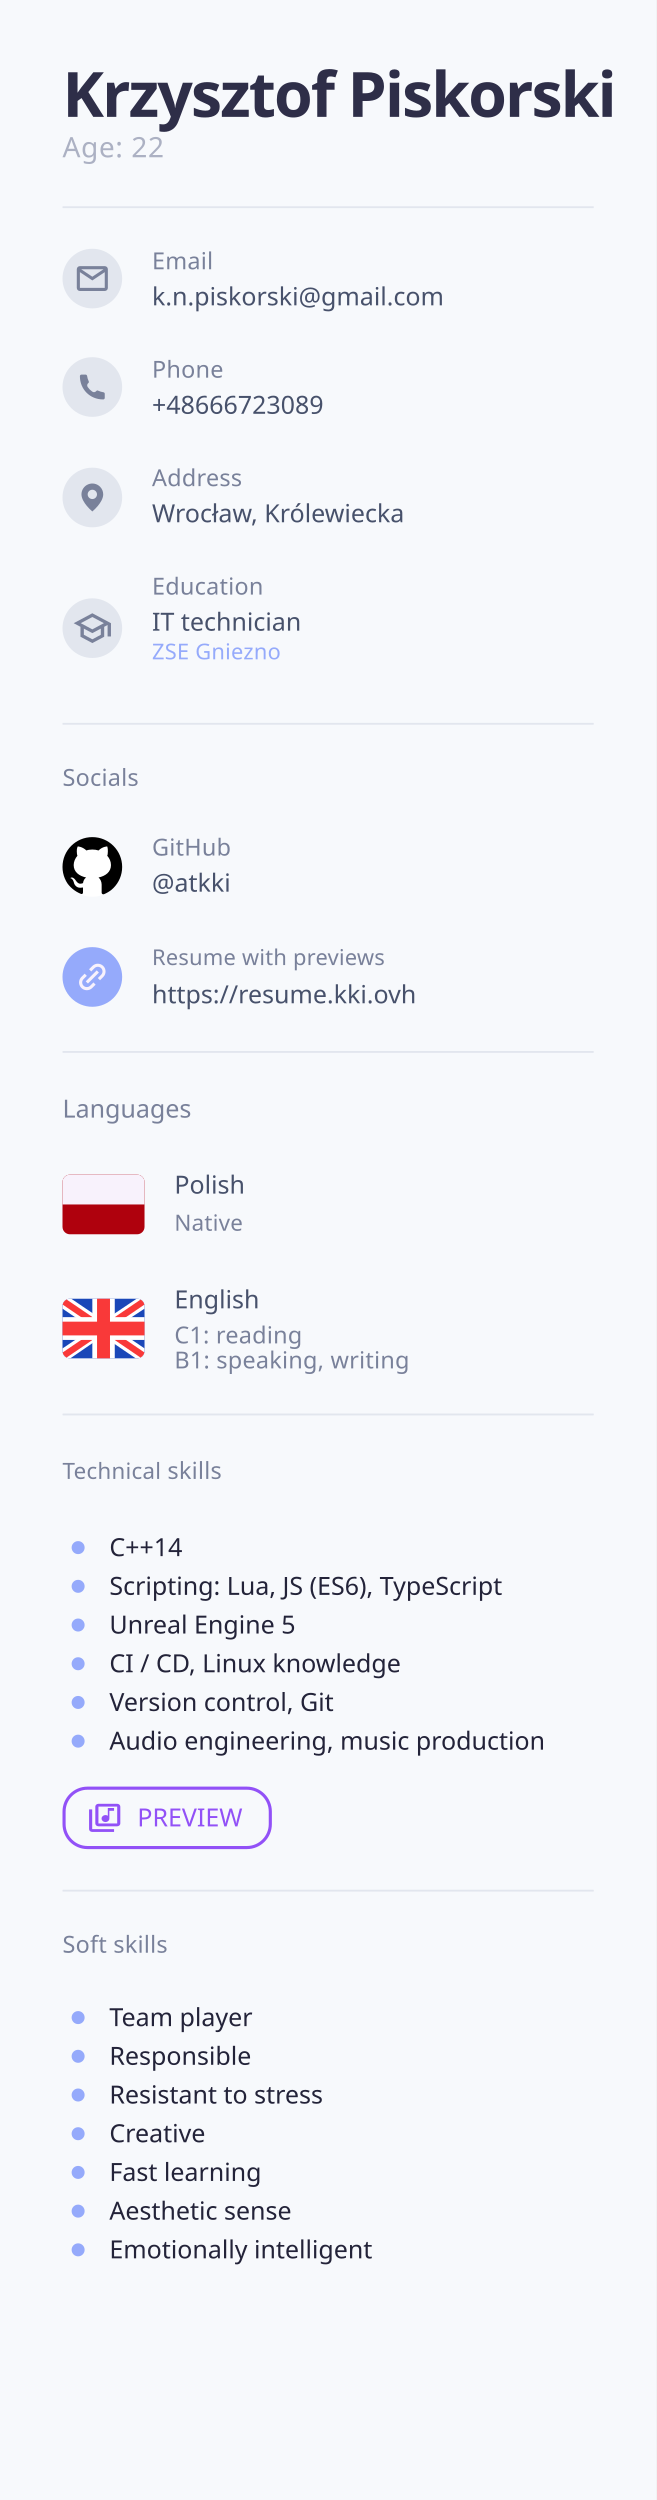
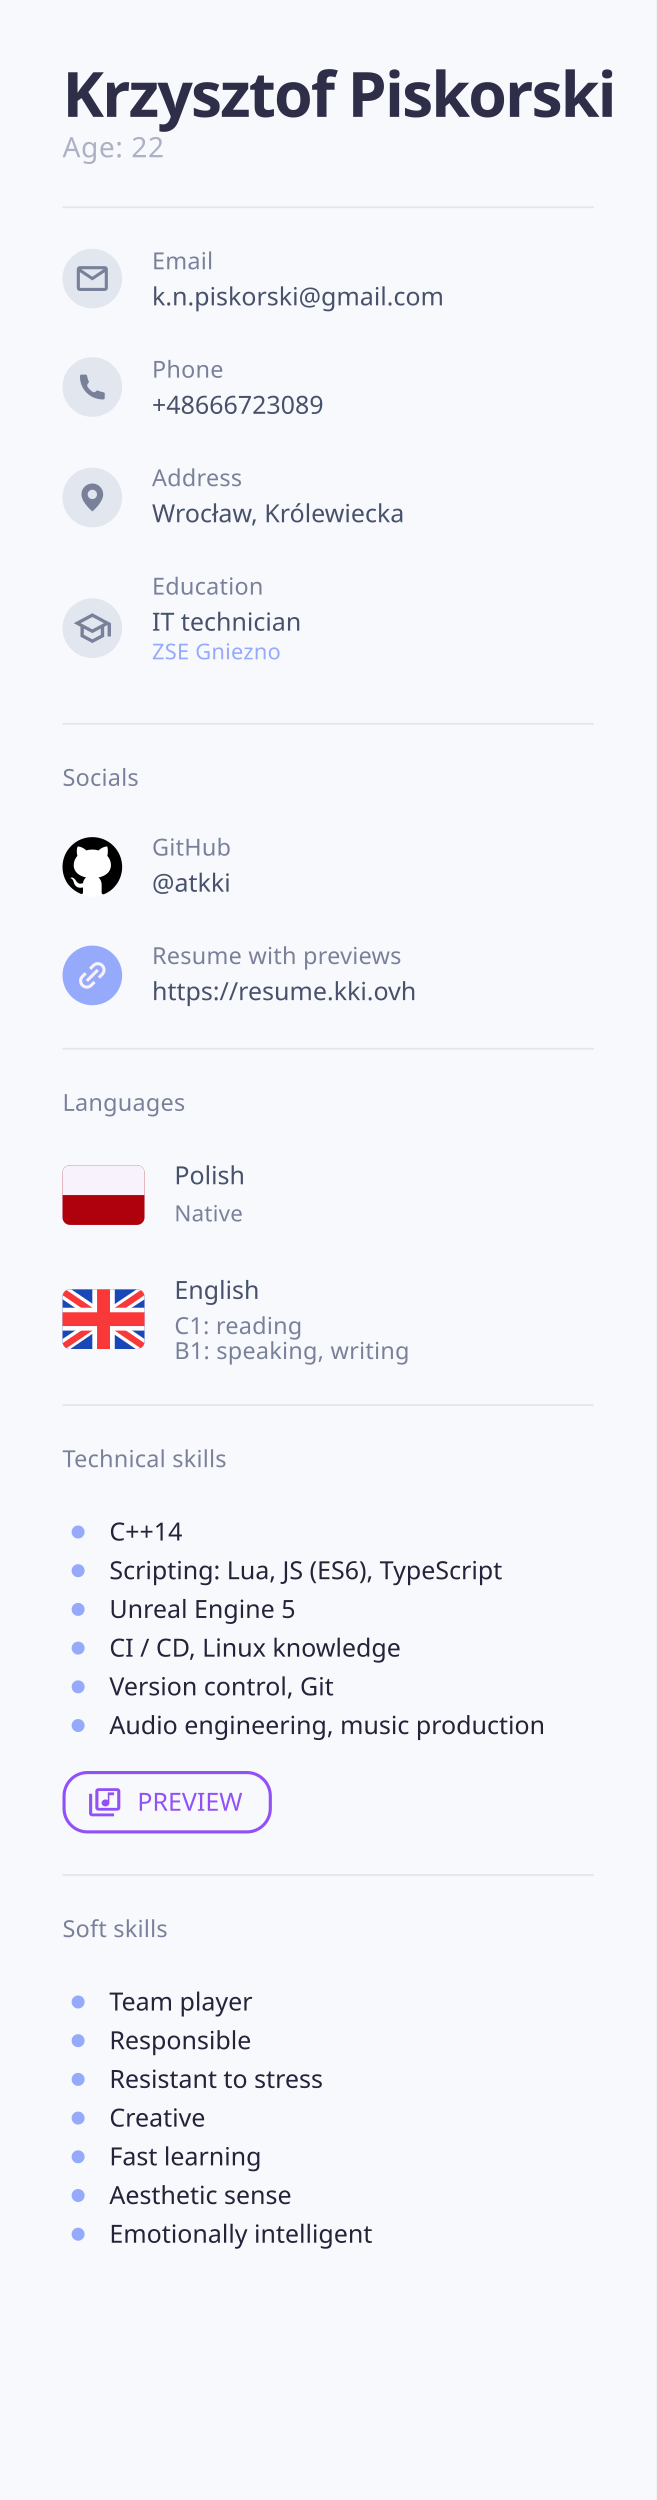
<svg xmlns="http://www.w3.org/2000/svg" width="210" height="800" viewBox="0 0 210 800" fill="none">
  <g id="Aside">
    <rect width="210" height="800" fill="#F7F9FC" />
    <g id="Main">
      <g id="Container">
        <g id="Header">
          <g id="Header_2">
            <g id="Text">
              <text id="Name" fill="#2E2E48" xml:space="preserve" style="white-space: pre" font-family="Outfit" font-size="20" font-weight="bold" letter-spacing="-0.03em">
                <tspan x="20" y="37.4">Krzysztof Piskorski</tspan>
              </text>
              <text id="Age: 22" fill="#ACB1C3" xml:space="preserve" style="white-space: pre" font-family="Outfit" font-size="9" letter-spacing="0.02em">
                <tspan x="20" y="50.33">Age: 22</tspan>
              </text>
            </g>
          </g>
        </g>
        <g id="Divider" clip-path="url(#clip0_378_11987)">
          <rect id="divider" x="20.149" y="66.149" width="169.702" height="0.298" stroke="#E2E6EE" stroke-width="0.298" stroke-linejoin="round" />
        </g>
        <g id="Infos">
          <g id="EmailRow">
            <g id="Featured icon">
              <g clip-path="url(#clip1_378_11987)">
                <rect id="Rectangle" x="20" y="79.597" width="19.091" height="19.091" rx="9.545" fill="#E2E6EE" />
                <g id="basic/mail">
                  <path id="Icon" d="M33.523 93.119H25.568C25.019 93.119 24.574 92.674 24.574 92.125V86.116C24.597 85.584 25.035 85.164 25.568 85.165H33.523C34.072 85.165 34.517 85.61 34.517 86.159V92.125C34.517 92.674 34.072 93.119 33.523 93.119ZM25.568 87.088V92.125H33.523V87.088L29.545 89.739L25.568 87.088ZM25.966 86.159L29.545 88.545L33.125 86.159H25.966Z" fill="#79819A" />
                </g>
              </g>
            </g>
            <g id="Text_2">
              <text id="Subtitle" fill="#79819A" xml:space="preserve" style="white-space: pre" font-family="DM Sans" font-size="7.5" letter-spacing="0.01em">
                <tspan x="48.636" y="86.154">Email</tspan>
              </text>
              <text id="Subtitle_2" fill="#47516B" xml:space="preserve" style="white-space: pre" font-family="DM Sans" font-size="8" font-weight="500" letter-spacing="0em">
                <tspan x="48.636" y="97.711">k.n.piskorski@gmail.com</tspan>
              </text>
            </g>
          </g>
          <g id="PhoneRow">
            <g id="Featured icon_2">
              <g clip-path="url(#clip2_378_11987)">
                <rect id="Rectangle_2" x="20" y="114.301" width="19.091" height="19.091" rx="9.545" fill="#E2E6EE" />
                <g id="basic/phone">
                  <path id="Icon_2" d="M33.024 127.824C28.783 127.83 25.564 124.572 25.568 120.368C25.568 120.093 25.791 119.869 26.065 119.869H27.378C27.624 119.869 27.833 120.05 27.869 120.294C27.956 120.878 28.126 121.447 28.374 121.983L28.425 122.093C28.497 122.246 28.448 122.428 28.311 122.527C27.904 122.817 27.749 123.401 28.066 123.857C28.463 124.429 28.964 124.929 29.536 125.326C29.991 125.643 30.575 125.488 30.866 125.081C30.964 124.944 31.146 124.896 31.3 124.967L31.409 125.017C31.945 125.266 32.514 125.436 33.098 125.522C33.342 125.559 33.523 125.768 33.523 126.014V127.327C33.523 127.601 33.3 127.824 33.025 127.824L33.024 127.824Z" fill="#79819A" />
                </g>
              </g>
            </g>
            <g id="Text_3">
              <text id="Subtitle_3" fill="#79819A" xml:space="preserve" style="white-space: pre" font-family="DM Sans" font-size="7.5" letter-spacing="0.01em">
                <tspan x="48.636" y="120.859">Phone</tspan>
              </text>
              <text id="Subtitle_4" fill="#47516B" xml:space="preserve" style="white-space: pre" font-family="DM Sans" font-size="8" font-weight="500" letter-spacing="0em">
                <tspan x="48.636" y="132.415">+48666723089</tspan>
              </text>
            </g>
          </g>
          <g id="Row">
            <g id="Featured icon_3">
              <g clip-path="url(#clip3_378_11987)">
                <rect id="Rectangle_3" x="20" y="149.653" width="19.091" height="19.091" rx="9.545" fill="#E2E6EE" />
                <g id="basic/location">
                  <path id="Icon_3" d="M29.546 163.673C28.918 163.138 28.335 162.55 27.805 161.918C27.01 160.968 26.065 159.553 26.065 158.204C26.065 156.796 26.913 155.526 28.214 154.988C29.515 154.449 31.012 154.747 32.007 155.743C32.662 156.395 33.029 157.281 33.026 158.204C33.026 159.553 32.081 160.968 31.285 161.918C30.755 162.55 30.173 163.138 29.546 163.673ZM29.546 156.713C29.013 156.713 28.52 156.997 28.254 157.459C27.987 157.92 27.987 158.489 28.254 158.95C28.52 159.412 29.013 159.696 29.546 159.696C30.369 159.696 31.037 159.028 31.037 158.204C31.037 157.381 30.369 156.713 29.546 156.713Z" fill="#79819A" />
                </g>
              </g>
            </g>
            <g id="Text_4">
              <text id="Subtitle_5" fill="#79819A" xml:space="preserve" style="white-space: pre" font-family="DM Sans" font-size="7.5" letter-spacing="0.01em">
                <tspan x="48.636" y="155.563">Address</tspan>
              </text>
              <text id="Subtitle_6" fill="#47516B" xml:space="preserve" style="white-space: pre" font-family="DM Sans" font-size="8" font-weight="500" letter-spacing="0em">
                <tspan x="48.636" y="167.12">Wrocław, Królewiecka</tspan>
              </text>
            </g>
          </g>
          <g id="Row_2">
            <g id="Featured icon_4">
              <g clip-path="url(#clip4_378_11987)">
                <rect id="Rectangle_4" x="20" y="191.466" width="19.091" height="19.091" rx="9.545" fill="#E2E6EE" />
                <g id="basic/location_2" clip-path="url(#clip5_378_11987)">
                  <path id="Vector" d="M29.545 196.239L23.579 199.42L25.749 200.576V203.758L29.545 205.784L33.342 203.758V200.576L34.427 199.998V203.663H35.511V199.42L29.545 196.239ZM33.244 199.42L29.545 201.393L25.847 199.42L29.545 197.448L33.244 199.42ZM32.257 203.127L29.545 204.575L26.834 203.127V201.155L29.545 202.602L32.257 201.155V203.127Z" fill="#79819A" />
                </g>
              </g>
            </g>
            <g id="Text_5">
              <text id="Subtitle_7" fill="#79819A" xml:space="preserve" style="white-space: pre" font-family="DM Sans" font-size="7.5" letter-spacing="0.01em">
                <tspan x="48.636" y="190.268">Education</tspan>
              </text>
              <g id="Frame 1">
                <text id="Subtitle_8" fill="#47516B" xml:space="preserve" style="white-space: pre" font-family="DM Sans" font-size="8" font-weight="500" letter-spacing="0em">
                  <tspan x="48.636" y="201.825">IT technician</tspan>
                </text>
                <text id="Subtitle_9" fill="#95AAFB" xml:space="preserve" style="white-space: pre" font-family="DM Sans" font-size="7" letter-spacing="0.01em">
                  <tspan x="48.636" y="210.984">ZSE Gniezno</tspan>
                </text>
              </g>
            </g>
          </g>
        </g>
        <g id="Divider_2" clip-path="url(#clip6_378_11987)">
          <rect id="divider_2" x="20.149" y="231.462" width="169.702" height="0.298" stroke="#E2E6EE" stroke-width="0.298" stroke-linejoin="round" />
        </g>
        <g id="Socials">
          <text id="Subtitle_10" fill="#79819A" xml:space="preserve" style="white-space: pre" font-family="DM Sans" font-size="7.5" letter-spacing="0.01em">
            <tspan x="20" y="251.467">Socials</tspan>
          </text>
          <g id="GithubRow">
            <g id="Social icon">
              <g clip-path="url(#clip7_378_11987)">
                <rect x="20" y="267.875" width="19.091" height="19.091" rx="9.545" fill="white" />
                <g id="GitHub">
                  <path id="Vector_2" d="M28.452 266.98C23.878 267.477 20.199 271.156 19.702 275.631C19.204 280.304 21.889 284.48 25.966 286.071C26.264 286.17 26.562 285.972 26.562 285.574V283.983C26.562 283.983 26.165 284.082 25.668 284.082C24.276 284.082 23.679 282.889 23.579 282.193C23.48 281.795 23.281 281.497 22.983 281.199C22.685 281.099 22.585 281.099 22.585 281C22.585 280.801 22.884 280.801 22.983 280.801C23.579 280.801 24.077 281.497 24.276 281.795C24.773 282.591 25.369 282.79 25.668 282.79C26.065 282.79 26.364 282.69 26.562 282.591C26.662 281.895 26.96 281.199 27.557 280.801C25.27 280.304 23.579 279.011 23.579 276.824C23.579 275.73 24.077 274.636 24.773 273.841C24.673 273.642 24.574 273.145 24.574 272.449C24.574 272.051 24.574 271.455 24.872 270.858C24.872 270.858 26.264 270.858 27.656 272.151C28.153 271.952 28.849 271.852 29.545 271.852C30.241 271.852 30.938 271.952 31.534 272.151C32.827 270.858 34.318 270.858 34.318 270.858C34.517 271.455 34.517 272.051 34.517 272.449C34.517 273.244 34.418 273.642 34.318 273.841C35.014 274.636 35.511 275.631 35.511 276.824C35.511 279.011 33.821 280.304 31.534 280.801C32.131 281.298 32.528 282.193 32.528 283.088V285.673C32.528 285.972 32.827 286.27 33.224 286.17C36.903 284.679 39.489 281.099 39.489 276.923C39.489 270.957 34.418 266.284 28.452 266.98Z" fill="black" />
                </g>
              </g>
            </g>
            <g id="Text_6">
              <text id="Subtitle_11" fill="#79819A" xml:space="preserve" style="white-space: pre" font-family="DM Sans" font-size="7.5" letter-spacing="0.01em">
                <tspan x="48.636" y="273.785">GitHub</tspan>
              </text>
              <text id="Subtitle_12" fill="#47516B" xml:space="preserve" style="white-space: pre" font-family="DM Sans" font-size="8" font-weight="500" letter-spacing="0em">
                <tspan x="48.636" y="285.342">@atkki</tspan>
              </text>
            </g>
          </g>
          <g id="ResumeRow">
            <g id="Featured icon_5">
              <g clip-path="url(#clip8_378_11987)">
-                 <rect id="Rectangle_5" x="20" y="303.08" width="19.091" height="19.091" rx="9.545" fill="#95AAFB" />
+                 <rect id="Rectangle_5" x="20" y="302.58" width="19.091" height="19.091" rx="9.545" fill="#95AAFB" />
                <g id="basic/link_02">
-                   <path id="Icon_4" d="M27.788 316.868C26.783 316.868 25.876 316.263 25.491 315.334C25.107 314.405 25.319 313.336 26.03 312.625L27.085 311.57L27.788 312.273L26.733 313.327C26.357 313.704 26.209 314.254 26.348 314.768C26.485 315.283 26.887 315.685 27.402 315.823C27.917 315.961 28.466 315.814 28.843 315.437L29.897 314.382L30.6 315.086L29.546 316.14C29.081 316.608 28.448 316.87 27.788 316.868ZM28.14 314.734L27.436 314.031L30.952 310.516L31.655 311.219L28.14 314.733L28.14 314.734ZM32.007 313.679L31.303 312.976L32.358 311.922C32.74 311.546 32.891 310.995 32.754 310.477C32.617 309.959 32.212 309.554 31.694 309.417C31.176 309.28 30.625 309.431 30.249 309.813L29.194 310.867L28.491 310.164L29.546 309.109C30.518 308.146 32.086 308.149 33.054 309.117C34.021 310.085 34.025 311.653 33.061 312.625L32.007 313.679V313.679Z" fill="#F8F2FC" />
+                   <path id="Icon_4" d="M27.788 316.368C26.783 316.368 25.876 315.763 25.491 314.834C25.107 313.905 25.319 312.836 26.03 312.125L27.085 311.07L27.788 311.773L26.733 312.827C26.357 313.204 26.209 313.754 26.348 314.268C26.485 314.783 26.887 315.185 27.402 315.323C27.917 315.461 28.466 315.314 28.843 314.937L29.897 313.882L30.6 314.586L29.546 315.64C29.081 316.108 28.448 316.37 27.788 316.368ZM28.14 314.234L27.436 313.531L30.952 310.016L31.655 310.719L28.14 314.233L28.14 314.234ZM32.007 313.179L31.303 312.476L32.358 311.422C32.74 311.046 32.891 310.495 32.754 309.977C32.617 309.459 32.212 309.054 31.694 308.917C31.176 308.78 30.625 308.931 30.249 309.313L29.194 310.367L28.491 309.664L29.546 308.609C30.518 307.646 32.086 307.649 33.054 308.617C34.021 309.585 34.025 311.153 33.061 312.125L32.007 313.179V313.179Z" fill="#F8F2FC" />
                </g>
              </g>
            </g>
            <g id="Text_7">
-               <text id="Subtitle_13" fill="#79819A" xml:space="preserve" style="white-space: pre" font-family="DM Sans" font-size="7" letter-spacing="0.01em">
-                 <tspan x="48.636" y="308.819">Resume with previews</tspan>
+               <text id="Subtitle_13" fill="#79819A" xml:space="preserve" style="white-space: pre" font-family="DM Sans" font-size="7.5" letter-spacing="0.01em">
+                 <tspan x="48.636" y="308.489">Resume with previews</tspan>
              </text>
              <text id="Subtitle_14" fill="#47516B" xml:space="preserve" style="white-space: pre" font-family="DM Sans" font-size="8" font-weight="500" letter-spacing="0em">
-                 <tspan x="48.636" y="321.046">https://resume.kki.ovh</tspan>
+                 <tspan x="48.636" y="320.046">https://resume.kki.ovh</tspan>
              </text>
            </g>
          </g>
        </g>
        <g id="Divider_3" clip-path="url(#clip9_378_11987)">
-           <rect id="divider_3" x="20.149" y="336.467" width="169.702" height="0.298" stroke="#E2E6EE" stroke-width="0.298" stroke-linejoin="round" />
+           <rect id="divider_3" x="20.149" y="335.467" width="169.702" height="0.298" stroke="#E2E6EE" stroke-width="0.298" stroke-linejoin="round" />
        </g>
        <g id="Languagues">
-           <text id="Subtitle_15" fill="#79819A" xml:space="preserve" style="white-space: pre" font-family="DM Sans" font-size="8" letter-spacing="0em">
-             <tspan x="20" y="357.643">Languages</tspan>
+           <text id="Subtitle_15" fill="#79819A" xml:space="preserve" style="white-space: pre" font-family="DM Sans" font-size="7.5" letter-spacing="0.01em">
+             <tspan x="20" y="355.472">Languages</tspan>
          </text>
          <g id="Row_3">
            <g id=" poland" clip-path="url(#clip10_378_11987)">
              <g id="artwork">
                <g clip-path="url(#clip11_378_11987)">
-                   <rect x="20" y="375.881" width="26.25" height="19.091" rx="2.386" fill="#AF010D" />
-                   <path id="vector" fill-rule="evenodd" clip-rule="evenodd" d="M20 375.881H46.25V385.426H20V375.881Z" fill="#F8F2FC" />
+                   <rect x="20" y="372.881" width="26.25" height="19.091" rx="2.386" fill="#AF010D" />
+                   <path id="vector" fill-rule="evenodd" clip-rule="evenodd" d="M20 372.881H46.25V382.426H20V372.881Z" fill="#F8F2FC" />
                </g>
              </g>
            </g>
            <g id="Text_8">
              <text id="Subtitle_16" fill="#47516B" xml:space="preserve" style="white-space: pre" font-family="DM Sans" font-size="8" font-weight="500" letter-spacing="0em">
-                 <tspan x="55.795" y="381.961">Polish</tspan>
+                 <tspan x="55.795" y="378.961">Polish</tspan>
              </text>
              <text id="Subtitle_17" fill="#79819A" xml:space="preserve" style="white-space: pre" font-family="DM Sans" font-size="7.159" letter-spacing="0.01em">
-                 <tspan x="55.795" y="393.833">Native</tspan>
+                 <tspan x="55.795" y="390.833">Native</tspan>
              </text>
            </g>
          </g>
          <g id="Row_4">
            <g id=" united-kingdom" clip-path="url(#clip12_378_11987)">
              <g id="artwork_2">
                <g clip-path="url(#clip13_378_11987)">
-                   <rect x="20" y="415.585" width="26.25" height="19.091" rx="2.386" fill="#1A47B8" />
-                   <path id="vector_2" fill-rule="evenodd" clip-rule="evenodd" d="M22.793 415.585H20V418.767L43.442 434.676L46.25 434.676V431.494L22.793 415.585Z" fill="white" />
-                   <path id="vector_3" d="M20.931 415.585L46.25 432.812V434.676H45.34L20 417.431V415.585H20.931Z" fill="#F93939" />
-                   <path id="vector_4" fill-rule="evenodd" clip-rule="evenodd" d="M43.75 415.585H46.25V418.767C46.25 418.767 30.012 429.366 22.5 434.676H20V431.494L43.75 415.585Z" fill="white" />
-                   <path id="vector_5" d="M46.25 415.585H45.402L20 432.827V434.676H20.931L46.25 417.445V415.585Z" fill="#F93939" />
-                   <path id="vector_6" fill-rule="evenodd" clip-rule="evenodd" d="M29.546 415.585H36.725V421.474H46.25V428.784H36.725V434.676H29.546V428.784H20V421.474H29.546V415.585Z" fill="white" />
-                   <path id="vector_7" fill-rule="evenodd" clip-rule="evenodd" d="M31.053 415.585H35.197V422.928H46.25V427.333H35.197V434.676H31.053V427.333H20V422.928H31.053V415.585Z" fill="#F93939" />
+                   <rect x="20" y="412.585" width="26.25" height="19.091" rx="2.386" fill="#1A47B8" />
+                   <path id="vector_2" fill-rule="evenodd" clip-rule="evenodd" d="M22.793 412.585H20V415.767L43.442 431.676L46.25 431.676V428.494L22.793 412.585Z" fill="white" />
+                   <path id="vector_3" d="M20.931 412.585L46.25 429.812V431.676H45.34L20 414.431V412.585H20.931Z" fill="#F93939" />
+                   <path id="vector_4" fill-rule="evenodd" clip-rule="evenodd" d="M43.75 412.585H46.25V415.767C46.25 415.767 30.012 426.366 22.5 431.676H20V428.494L43.75 412.585Z" fill="white" />
+                   <path id="vector_5" d="M46.25 412.585H45.402L20 429.827V431.676H20.931L46.25 414.445V412.585Z" fill="#F93939" />
+                   <path id="vector_6" fill-rule="evenodd" clip-rule="evenodd" d="M29.546 412.585H36.725V418.474H46.25V425.784H36.725V431.676H29.546V425.784H20V418.474H29.546V412.585Z" fill="white" />
+                   <path id="vector_7" fill-rule="evenodd" clip-rule="evenodd" d="M31.053 412.585H35.197V419.928H46.25V424.333H35.197V431.676H31.053V424.333H20V419.928H31.053V412.585Z" fill="#F93939" />
                </g>
              </g>
            </g>
            <g id="Text_9">
              <text id="Subtitle_18" fill="#47516B" xml:space="preserve" style="white-space: pre" font-family="DM Sans" font-size="8" font-weight="500" letter-spacing="0em">
-                 <tspan x="55.795" y="418.665">English</tspan>
+                 <tspan x="55.795" y="415.665">English</tspan>
              </text>
              <text id="Subtitle_19" fill="#79819A" xml:space="preserve" style="white-space: pre" font-family="DM Sans" font-size="7.5" letter-spacing="0.01em">
-                 <tspan x="55.795" y="429.881">C1: reading +                 <tspan x="55.795" y="426.881">C1: reading </tspan>
-                 <tspan x="55.795" y="437.881">B1: speaking, writing</tspan>
+                 <tspan x="55.795" y="434.881">B1: speaking, writing</tspan>
              </text>
            </g>
          </g>
        </g>
        <g id="Divider_4" clip-path="url(#clip14_378_11987)">
-           <rect id="divider_4" x="20.149" y="452.473" width="169.702" height="0.298" stroke="#E2E6EE" stroke-width="0.298" stroke-linejoin="round" />
+           <rect id="divider_4" x="20.149" y="449.473" width="169.702" height="0.298" stroke="#E2E6EE" stroke-width="0.298" stroke-linejoin="round" />
        </g>
        <g id="Skillset">
-           <g id="Subtitle_20">
-             <text fill="#79819A" xml:space="preserve" style="white-space: pre" font-family="DM Sans" font-size="7.159" letter-spacing="0.01em">
-               <tspan x="20" y="473.251">Technical </tspan>
-             </text>
-             <text fill="#79819A" xml:space="preserve" style="white-space: pre" font-family="DM Sans" font-size="7.5" letter-spacing="0.01em">
-               <tspan x="53.582" y="473.251">skills</tspan>
-             </text>
-           </g>
+           <text id="Subtitle_20" fill="#79819A" xml:space="preserve" style="white-space: pre" font-family="DM Sans" font-size="7.5" letter-spacing="0.01em">
+             <tspan x="20" y="469.478">Technical skills</tspan>
+           </text>
          <g id="Row_5">
            <g id="Text_10">
              <g id="TextRow">
                <g id="misc/dot_04_l">
-                   <path id="Icon_5" d="M25 497.322C23.849 497.322 22.917 496.389 22.917 495.239C22.917 494.088 23.849 493.155 25 493.155C26.151 493.155 27.083 494.088 27.083 495.239C27.083 496.389 26.151 497.322 25 497.322Z" fill="#95AAFB" />
+                   <path id="Icon_5" d="M25 492.322C23.849 492.322 22.917 491.389 22.917 490.239C22.917 489.088 23.849 488.155 25 488.155C26.151 488.155 27.083 489.088 27.083 490.239C27.083 491.389 26.151 492.322 25 492.322Z" fill="#95AAFB" />
                </g>
                <text id="Text_11" fill="#232339" xml:space="preserve" style="white-space: pre" font-family="DM Sans" font-size="8" letter-spacing="0em">
-                   <tspan x="35" y="497.967">C++14</tspan>
+                   <tspan x="35" y="492.967">C++14</tspan>
                </text>
              </g>
              <g id="TextRow_2">
                <g id="misc/dot_04_l_2">
-                   <path id="Icon_6" d="M25 509.708C23.849 509.708 22.917 508.776 22.917 507.625C22.917 506.474 23.849 505.542 25 505.542C26.151 505.542 27.083 506.474 27.083 507.625C27.083 508.776 26.151 509.708 25 509.708Z" fill="#95AAFB" />
+                   <path id="Icon_6" d="M25 504.708C23.849 504.708 22.917 503.776 22.917 502.625C22.917 501.474 23.849 500.542 25 500.542C26.151 500.542 27.083 501.474 27.083 502.625C27.083 503.776 26.151 504.708 25 504.708Z" fill="#95AAFB" />
                </g>
                <text id="Text_12" fill="#232339" xml:space="preserve" style="white-space: pre" font-family="DM Sans" font-size="8" letter-spacing="0em">
-                   <tspan x="35" y="510.353">Scripting: Lua, JS (ES6), TypeScript</tspan>
+                   <tspan x="35" y="505.353">Scripting: Lua, JS (ES6), TypeScript</tspan>
                </text>
              </g>
              <g id="TextRow_3">
                <g id="misc/dot_04_l_3">
-                   <path id="Icon_7" d="M25 522.095C23.849 522.095 22.917 521.162 22.917 520.011C22.917 518.861 23.849 517.928 25 517.928C26.151 517.928 27.083 518.861 27.083 520.011C27.083 521.162 26.151 522.095 25 522.095Z" fill="#95AAFB" />
+                   <path id="Icon_7" d="M25 517.095C23.849 517.095 22.917 516.162 22.917 515.011C22.917 513.861 23.849 512.928 25 512.928C26.151 512.928 27.083 513.861 27.083 515.011C27.083 516.162 26.151 517.095 25 517.095Z" fill="#95AAFB" />
                </g>
                <text id="Text_13" fill="#232339" xml:space="preserve" style="white-space: pre" font-family="DM Sans" font-size="8" letter-spacing="0em">
-                   <tspan x="35" y="522.739">Unreal Engine 5</tspan>
+                   <tspan x="35" y="517.739">Unreal Engine 5</tspan>
                </text>
              </g>
              <g id="TextRow_4">
                <g id="misc/dot_04_l_4">
-                   <path id="Icon_8" d="M25 534.481C23.849 534.481 22.917 533.548 22.917 532.398C22.917 531.247 23.849 530.314 25 530.314C26.151 530.314 27.083 531.247 27.083 532.398C27.083 533.548 26.151 534.481 25 534.481Z" fill="#95AAFB" />
+                   <path id="Icon_8" d="M25 529.481C23.849 529.481 22.917 528.548 22.917 527.398C22.917 526.247 23.849 525.314 25 525.314C26.151 525.314 27.083 526.247 27.083 527.398C27.083 528.548 26.151 529.481 25 529.481Z" fill="#95AAFB" />
                </g>
                <text id="Text_14" fill="#232339" xml:space="preserve" style="white-space: pre" font-family="DM Sans" font-size="8" letter-spacing="0em">
-                   <tspan x="35" y="535.126">CI / CD, Linux knowledge</tspan>
+                   <tspan x="35" y="530.126">CI / CD, Linux knowledge</tspan>
                </text>
              </g>
              <g id="TextRow_5">
                <g id="misc/dot_04_l_5">
-                   <path id="Icon_9" d="M25 546.867C23.849 546.867 22.917 545.935 22.917 544.784C22.917 543.633 23.849 542.701 25 542.701C26.151 542.701 27.083 543.633 27.083 544.784C27.083 545.935 26.151 546.867 25 546.867Z" fill="#95AAFB" />
+                   <path id="Icon_9" d="M25 541.867C23.849 541.867 22.917 540.935 22.917 539.784C22.917 538.633 23.849 537.701 25 537.701C26.151 537.701 27.083 538.633 27.083 539.784C27.083 540.935 26.151 541.867 25 541.867Z" fill="#95AAFB" />
                </g>
                <text id="Text_15" fill="#232339" xml:space="preserve" style="white-space: pre" font-family="DM Sans" font-size="8" letter-spacing="0em">
-                   <tspan x="35" y="547.512">Version control, Git</tspan>
+                   <tspan x="35" y="542.512">Version control, Git</tspan>
                </text>
              </g>
              <g id="TextRow_6">
                <g id="misc/dot_04_l_6">
-                   <path id="Icon_10" d="M25 559.254C23.849 559.254 22.917 558.321 22.917 557.17C22.917 556.02 23.849 555.087 25 555.087C26.151 555.087 27.083 556.02 27.083 557.17C27.083 558.321 26.151 559.254 25 559.254Z" fill="#95AAFB" />
+                   <path id="Icon_10" d="M25 554.254C23.849 554.254 22.917 553.321 22.917 552.17C22.917 551.02 23.849 550.087 25 550.087C26.151 550.087 27.083 551.02 27.083 552.17C27.083 553.321 26.151 554.254 25 554.254Z" fill="#95AAFB" />
                </g>
                <text id="Text_16" fill="#232339" xml:space="preserve" style="white-space: pre" font-family="DM Sans" font-size="8" letter-spacing="0em">
-                   <tspan x="35" y="559.898">Audio engineering, music production</tspan>
+                   <tspan x="35" y="554.898">Audio engineering, music production</tspan>
                </text>
              </g>
            </g>
            <g id="MusicPreview">
-               <rect x="20.5" y="572.216" width="66" height="19" rx="7.5" fill="#F7F9FC" />
+               <rect x="20.5" y="567.216" width="66" height="19" rx="7.5" fill="#F7F9FC" />
              <g id="Content">
                <g id="Icon / small">
                  <g id="Perm media">
-                     <path id="Vector_3" d="M37.5 577.216H31.5C30.95 577.216 30.5 577.621 30.5 578.116V583.516C30.5 584.011 30.95 584.416 31.5 584.416H37.5C38.05 584.416 38.5 584.011 38.5 583.516V578.116C38.5 577.621 38.05 577.216 37.5 577.216ZM37.5 583.516H31.5V578.116H37.5V583.516ZM33.75 583.066C34.44 583.066 35 582.562 35 581.941V579.466H36.5V578.566H34.5V581.045C34.29 580.901 34.035 580.816 33.75 580.816C33.06 580.816 32.5 581.32 32.5 581.941C32.5 582.562 33.06 583.066 33.75 583.066ZM29.5 579.016H28.5V585.316C28.5 585.811 28.95 586.216 29.5 586.216H36.5V585.316H29.5V579.016Z" fill="#9251F7" />
+                     <path id="Vector_3" d="M37.5 572.216H31.5C30.95 572.216 30.5 572.621 30.5 573.116V578.516C30.5 579.011 30.95 579.416 31.5 579.416H37.5C38.05 579.416 38.5 579.011 38.5 578.516V573.116C38.5 572.621 38.05 572.216 37.5 572.216ZM37.5 578.516H31.5V573.116H37.5V578.516ZM33.75 578.066C34.44 578.066 35 577.562 35 576.941V574.466H36.5V573.566H34.5V576.045C34.29 575.901 34.035 575.816 33.75 575.816C33.06 575.816 32.5 576.32 32.5 576.941C32.5 577.562 33.06 578.066 33.75 578.066ZM29.5 574.016H28.5V580.316C28.5 580.811 28.95 581.216 29.5 581.216H36.5V580.316H29.5V574.016Z" fill="#9251F7" />
                  </g>
                </g>
                <text id="PREVIEW" fill="#9251F7" xml:space="preserve" style="white-space: pre" font-family="DM Sans" font-size="8" font-weight="500" letter-spacing="0em">
-                   <tspan x="43.941" y="584.444">PREVIEW</tspan>
-                 </text>
-               </g>
-               <rect x="20.5" y="572.216" width="66" height="19" rx="7.5" stroke="#9251F7" />
+                   <tspan x="43.941" y="579.444">PREVIEW</tspan>
+                 </text>
+               </g>
+               <rect x="20.5" y="567.216" width="66" height="19" rx="7.5" stroke="#9251F7" />
            </g>
          </g>
        </g>
        <g id="Divider_5" clip-path="url(#clip15_378_11987)">
-           <rect id="divider_5" x="20.149" y="604.865" width="169.702" height="0.298" stroke="#E2E6EE" stroke-width="0.298" stroke-linejoin="round" />
+           <rect id="divider_5" x="20.149" y="599.865" width="169.702" height="0.298" stroke="#E2E6EE" stroke-width="0.298" stroke-linejoin="round" />
        </g>
        <g id="Soft skills">
          <text id="Subtitle_21" fill="#79819A" xml:space="preserve" style="white-space: pre" font-family="DM Sans" font-size="7.5" letter-spacing="0.01em">
-             <tspan x="20" y="624.87">Soft skills</tspan>
+             <tspan x="20" y="619.87">Soft skills</tspan>
          </text>
          <g id="Row_6">
            <g id="Text_17">
              <g id="TextRow_7">
                <g id="misc/dot_04_l_7">
-                   <path id="Icon_11" d="M25 647.714C23.849 647.714 22.917 646.781 22.917 645.631C22.917 644.48 23.849 643.547 25 643.547C26.151 643.547 27.083 644.48 27.083 645.631C27.083 646.781 26.151 647.714 25 647.714Z" fill="#95AAFB" />
+                   <path id="Icon_11" d="M25 642.714C23.849 642.714 22.917 641.781 22.917 640.631C22.917 639.48 23.849 638.547 25 638.547C26.151 638.547 27.083 639.48 27.083 640.631C27.083 641.781 26.151 642.714 25 642.714Z" fill="#95AAFB" />
                </g>
                <text id="Text_18" fill="#232339" xml:space="preserve" style="white-space: pre" font-family="DM Sans" font-size="8" letter-spacing="0em">
-                   <tspan x="35" y="648.359">Team player</tspan>
+                   <tspan x="35" y="643.359">Team player</tspan>
                </text>
              </g>
              <g id="TextRow_8">
                <g id="misc/dot_04_l_8">
-                   <path id="Icon_12" d="M25 660.1C23.849 660.1 22.917 659.168 22.917 658.017C22.917 656.866 23.849 655.934 25 655.934C26.151 655.934 27.083 656.866 27.083 658.017C27.083 659.168 26.151 660.1 25 660.1Z" fill="#95AAFB" />
+                   <path id="Icon_12" d="M25 655.1C23.849 655.1 22.917 654.168 22.917 653.017C22.917 651.866 23.849 650.934 25 650.934C26.151 650.934 27.083 651.866 27.083 653.017C27.083 654.168 26.151 655.1 25 655.1Z" fill="#95AAFB" />
                </g>
                <text id="Text_19" fill="#232339" xml:space="preserve" style="white-space: pre" font-family="DM Sans" font-size="8" letter-spacing="0em">
-                   <tspan x="35" y="660.745">Responsible</tspan>
+                   <tspan x="35" y="655.745">Responsible</tspan>
                </text>
              </g>
              <g id="TextRow_9">
                <g id="misc/dot_04_l_9">
-                   <path id="Icon_13" d="M25 672.487C23.849 672.487 22.917 671.554 22.917 670.403C22.917 669.253 23.849 668.32 25 668.32C26.151 668.32 27.083 669.253 27.083 670.403C27.083 671.554 26.151 672.487 25 672.487Z" fill="#95AAFB" />
+                   <path id="Icon_13" d="M25 667.487C23.849 667.487 22.917 666.554 22.917 665.403C22.917 664.253 23.849 663.32 25 663.32C26.151 663.32 27.083 664.253 27.083 665.403C27.083 666.554 26.151 667.487 25 667.487Z" fill="#95AAFB" />
                </g>
                <text id="Text_20" fill="#232339" xml:space="preserve" style="white-space: pre" font-family="DM Sans" font-size="8" letter-spacing="0em">
-                   <tspan x="35" y="673.131">Resistant to stress</tspan>
+                   <tspan x="35" y="668.131">Resistant to stress</tspan>
                </text>
              </g>
              <g id="TextRow_10">
                <g id="misc/dot_04_l_10">
-                   <path id="Icon_14" d="M25 684.873C23.849 684.873 22.917 683.94 22.917 682.79C22.917 681.639 23.849 680.706 25 680.706C26.151 680.706 27.083 681.639 27.083 682.79C27.083 683.94 26.151 684.873 25 684.873Z" fill="#95AAFB" />
+                   <path id="Icon_14" d="M25 679.873C23.849 679.873 22.917 678.94 22.917 677.79C22.917 676.639 23.849 675.706 25 675.706C26.151 675.706 27.083 676.639 27.083 677.79C27.083 678.94 26.151 679.873 25 679.873Z" fill="#95AAFB" />
                </g>
                <text id="Text_21" fill="#232339" xml:space="preserve" style="white-space: pre" font-family="DM Sans" font-size="8" letter-spacing="0em">
-                   <tspan x="35" y="685.518">Creative</tspan>
+                   <tspan x="35" y="680.518">Creative</tspan>
                </text>
              </g>
              <g id="TextRow_11">
                <g id="misc/dot_04_l_11">
-                   <path id="Icon_15" d="M25 697.259C23.849 697.259 22.917 696.327 22.917 695.176C22.917 694.026 23.849 693.093 25 693.093C26.151 693.093 27.083 694.026 27.083 695.176C27.083 696.327 26.151 697.259 25 697.259Z" fill="#95AAFB" />
+                   <path id="Icon_15" d="M25 692.259C23.849 692.259 22.917 691.327 22.917 690.176C22.917 689.026 23.849 688.093 25 688.093C26.151 688.093 27.083 689.026 27.083 690.176C27.083 691.327 26.151 692.259 25 692.259Z" fill="#95AAFB" />
                </g>
                <text id="Text_22" fill="#232339" xml:space="preserve" style="white-space: pre" font-family="DM Sans" font-size="8" letter-spacing="0em">
-                   <tspan x="35" y="697.904">Fast learning</tspan>
+                   <tspan x="35" y="692.904">Fast learning</tspan>
                </text>
              </g>
              <g id="TextRow_12">
                <g id="misc/dot_04_l_12">
-                   <path id="Icon_16" d="M25 709.646C23.849 709.646 22.917 708.713 22.917 707.563C22.917 706.412 23.849 705.479 25 705.479C26.151 705.479 27.083 706.412 27.083 707.563C27.083 708.713 26.151 709.646 25 709.646Z" fill="#95AAFB" />
+                   <path id="Icon_16" d="M25 704.646C23.849 704.646 22.917 703.713 22.917 702.563C22.917 701.412 23.849 700.479 25 700.479C26.151 700.479 27.083 701.412 27.083 702.563C27.083 703.713 26.151 704.646 25 704.646Z" fill="#95AAFB" />
                </g>
                <text id="Text_23" fill="#232339" xml:space="preserve" style="white-space: pre" font-family="DM Sans" font-size="8" letter-spacing="0em">
-                   <tspan x="35" y="710.291">Aesthetic sense</tspan>
+                   <tspan x="35" y="705.291">Aesthetic sense</tspan>
                </text>
              </g>
              <g id="TextRow_13">
                <g id="misc/dot_04_l_13">
-                   <path id="Icon_17" d="M25 722.032C23.849 722.032 22.917 721.099 22.917 719.949C22.917 718.798 23.849 717.866 25 717.866C26.151 717.866 27.083 718.798 27.083 719.949C27.083 721.099 26.151 722.032 25 722.032Z" fill="#95AAFB" />
+                   <path id="Icon_17" d="M25 717.032C23.849 717.032 22.917 716.099 22.917 714.949C22.917 713.798 23.849 712.866 25 712.866C26.151 712.866 27.083 713.798 27.083 714.949C27.083 716.099 26.151 717.032 25 717.032Z" fill="#95AAFB" />
                </g>
                <text id="Text_24" fill="#232339" xml:space="preserve" style="white-space: pre" font-family="DM Sans" font-size="8" letter-spacing="0em">
-                   <tspan x="35" y="722.677">Emotionally intelligent</tspan>
+                   <tspan x="35" y="717.677">Emotionally intelligent</tspan>
                </text>
              </g>
            </g>
          </g>
        </g>
      </g>
    </g>
  </g>
  <defs>
    <clipPath id="clip0_378_11987">
      <rect width="170" height="0.597" fill="white" transform="translate(20 66)" />
    </clipPath>
    <clipPath id="clip1_378_11987">
      <rect x="20" y="79.597" width="19.091" height="19.091" rx="9.545" fill="white" />
    </clipPath>
    <clipPath id="clip2_378_11987">
      <rect x="20" y="114.301" width="19.091" height="19.091" rx="9.545" fill="white" />
    </clipPath>
    <clipPath id="clip3_378_11987">
      <rect x="20" y="149.653" width="19.091" height="19.091" rx="9.545" fill="white" />
    </clipPath>
    <clipPath id="clip4_378_11987">
      <rect x="20" y="191.466" width="19.091" height="19.091" rx="9.545" fill="white" />
    </clipPath>
    <clipPath id="clip5_378_11987">
      <rect width="11.932" height="11.932" fill="white" transform="translate(23.5795 195.045)" />
    </clipPath>
    <clipPath id="clip6_378_11987">
      <rect width="170" height="0.597" fill="white" transform="translate(20 231.312)" />
    </clipPath>
    <clipPath id="clip7_378_11987">
      <rect x="20" y="267.875" width="19.091" height="19.091" rx="9.545" fill="white" />
    </clipPath>
    <clipPath id="clip8_378_11987">
-       <rect x="20" y="303.08" width="19.091" height="19.091" rx="9.545" fill="white" />
+       <rect x="20" y="302.58" width="19.091" height="19.091" rx="9.545" fill="white" />
    </clipPath>
    <clipPath id="clip9_378_11987">
-       <rect width="170" height="0.597" fill="white" transform="translate(20 336.318)" />
+       <rect width="170" height="0.597" fill="white" transform="translate(20 335.318)" />
    </clipPath>
    <clipPath id="clip10_378_11987">
-       <rect width="26.25" height="19.091" fill="white" transform="translate(20 375.881)" />
+       <rect width="26.25" height="19.091" fill="white" transform="translate(20 372.881)" />
    </clipPath>
    <clipPath id="clip11_378_11987">
-       <rect x="20" y="375.881" width="26.25" height="19.091" rx="2.386" fill="white" />
+       <rect x="20" y="372.881" width="26.25" height="19.091" rx="2.386" fill="white" />
    </clipPath>
    <clipPath id="clip12_378_11987">
-       <rect width="26.25" height="19.091" fill="white" transform="translate(20 415.585)" />
+       <rect width="26.25" height="19.091" fill="white" transform="translate(20 412.585)" />
    </clipPath>
    <clipPath id="clip13_378_11987">
-       <rect x="20" y="415.585" width="26.25" height="19.091" rx="2.386" fill="white" />
+       <rect x="20" y="412.585" width="26.25" height="19.091" rx="2.386" fill="white" />
    </clipPath>
    <clipPath id="clip14_378_11987">
-       <rect width="170" height="0.597" fill="white" transform="translate(20 452.324)" />
+       <rect width="170" height="0.597" fill="white" transform="translate(20 449.324)" />
    </clipPath>
    <clipPath id="clip15_378_11987">
-       <rect width="170" height="0.597" fill="white" transform="translate(20 604.716)" />
+       <rect width="170" height="0.597" fill="white" transform="translate(20 599.716)" />
    </clipPath>
  </defs>
</svg>
